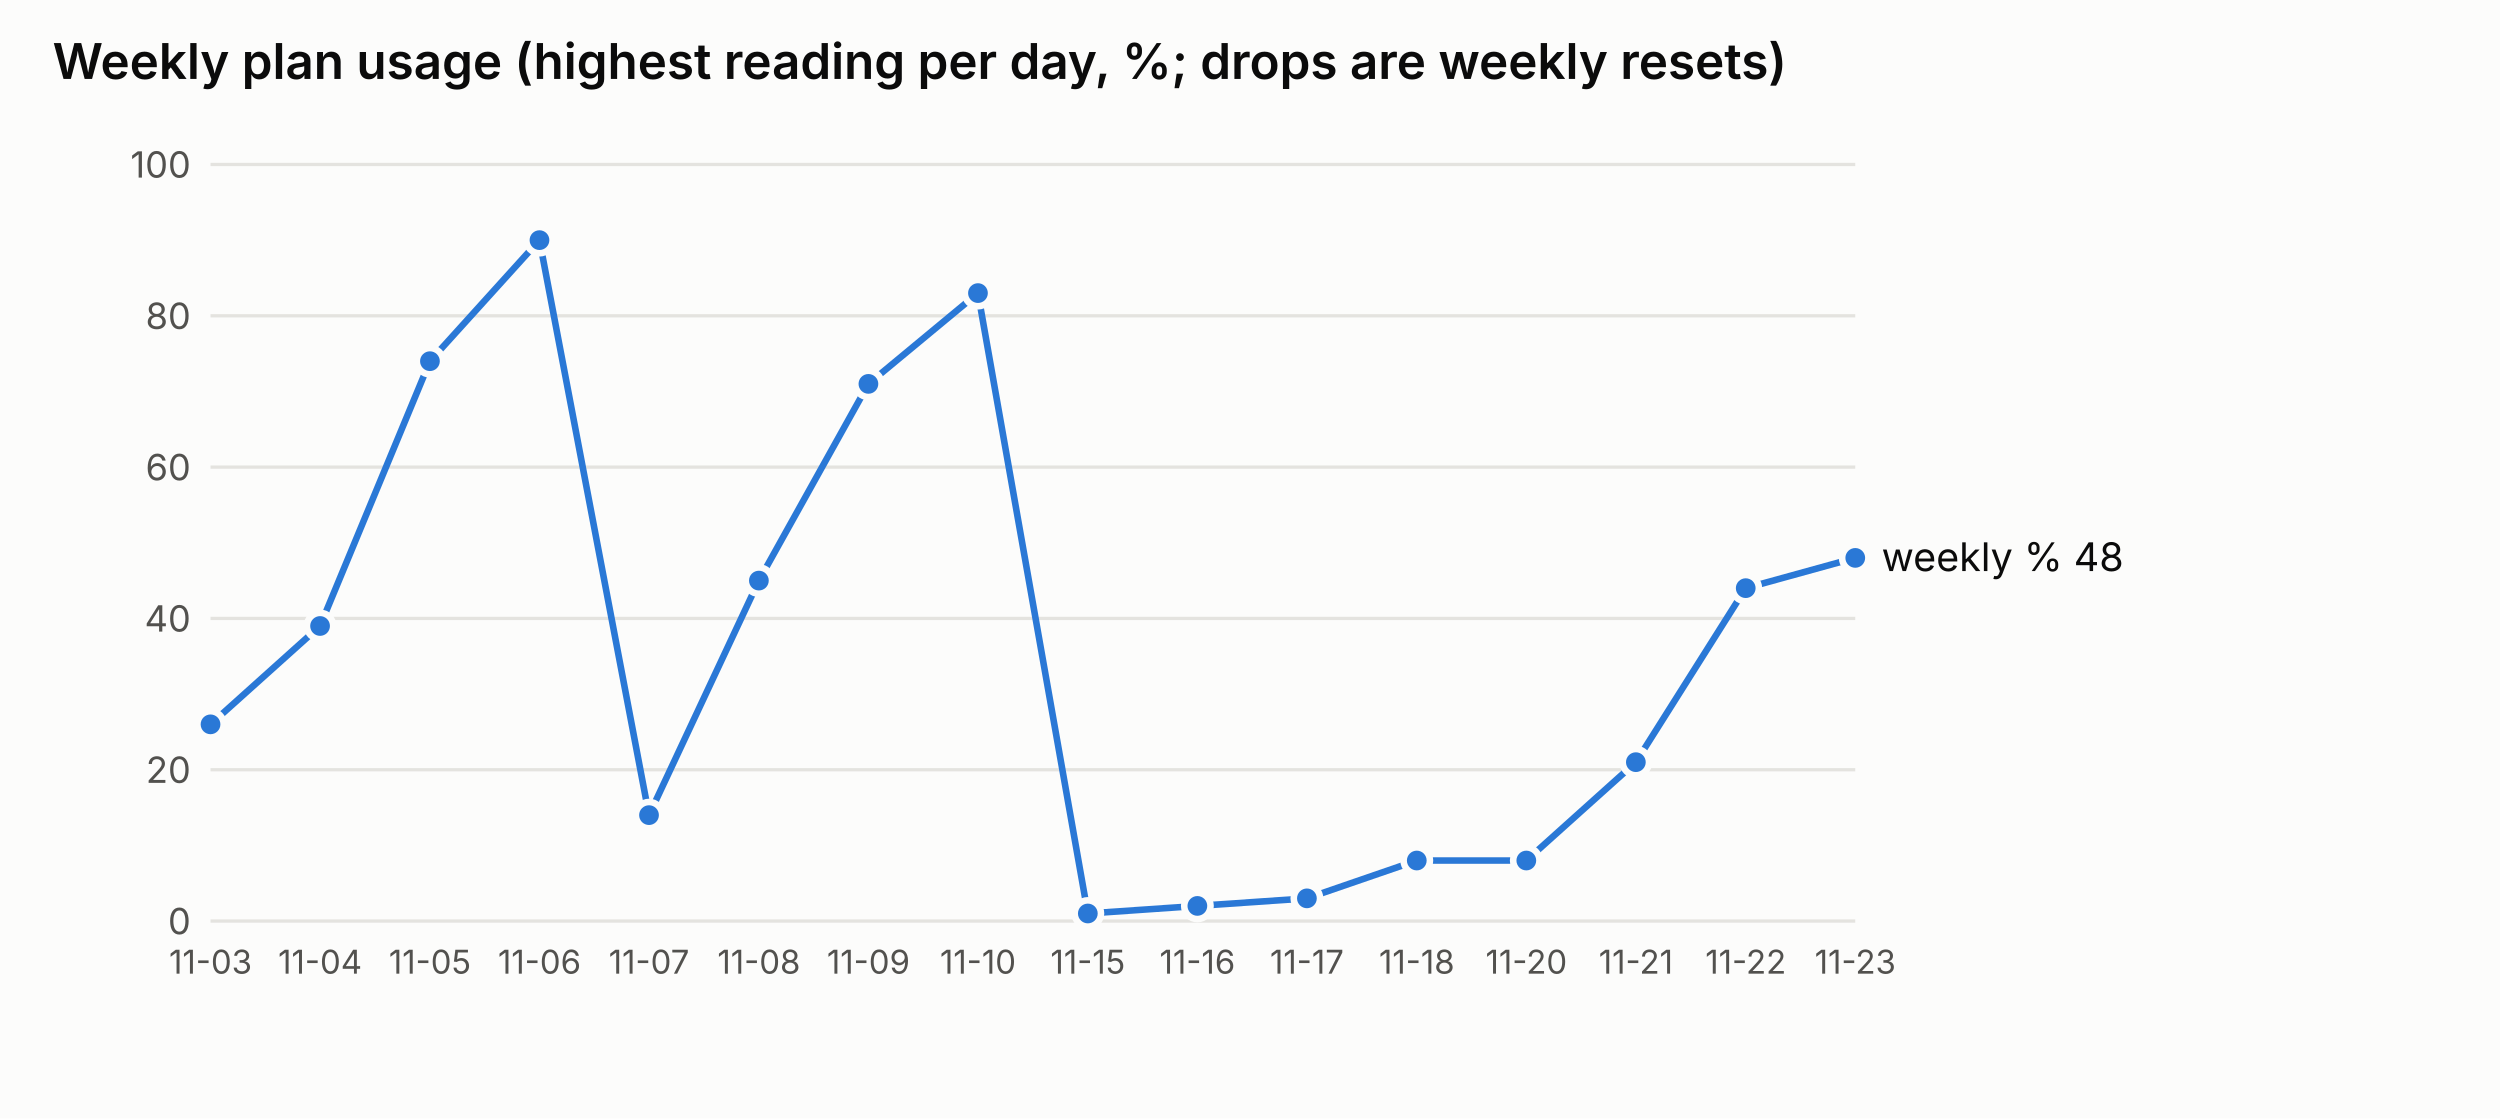
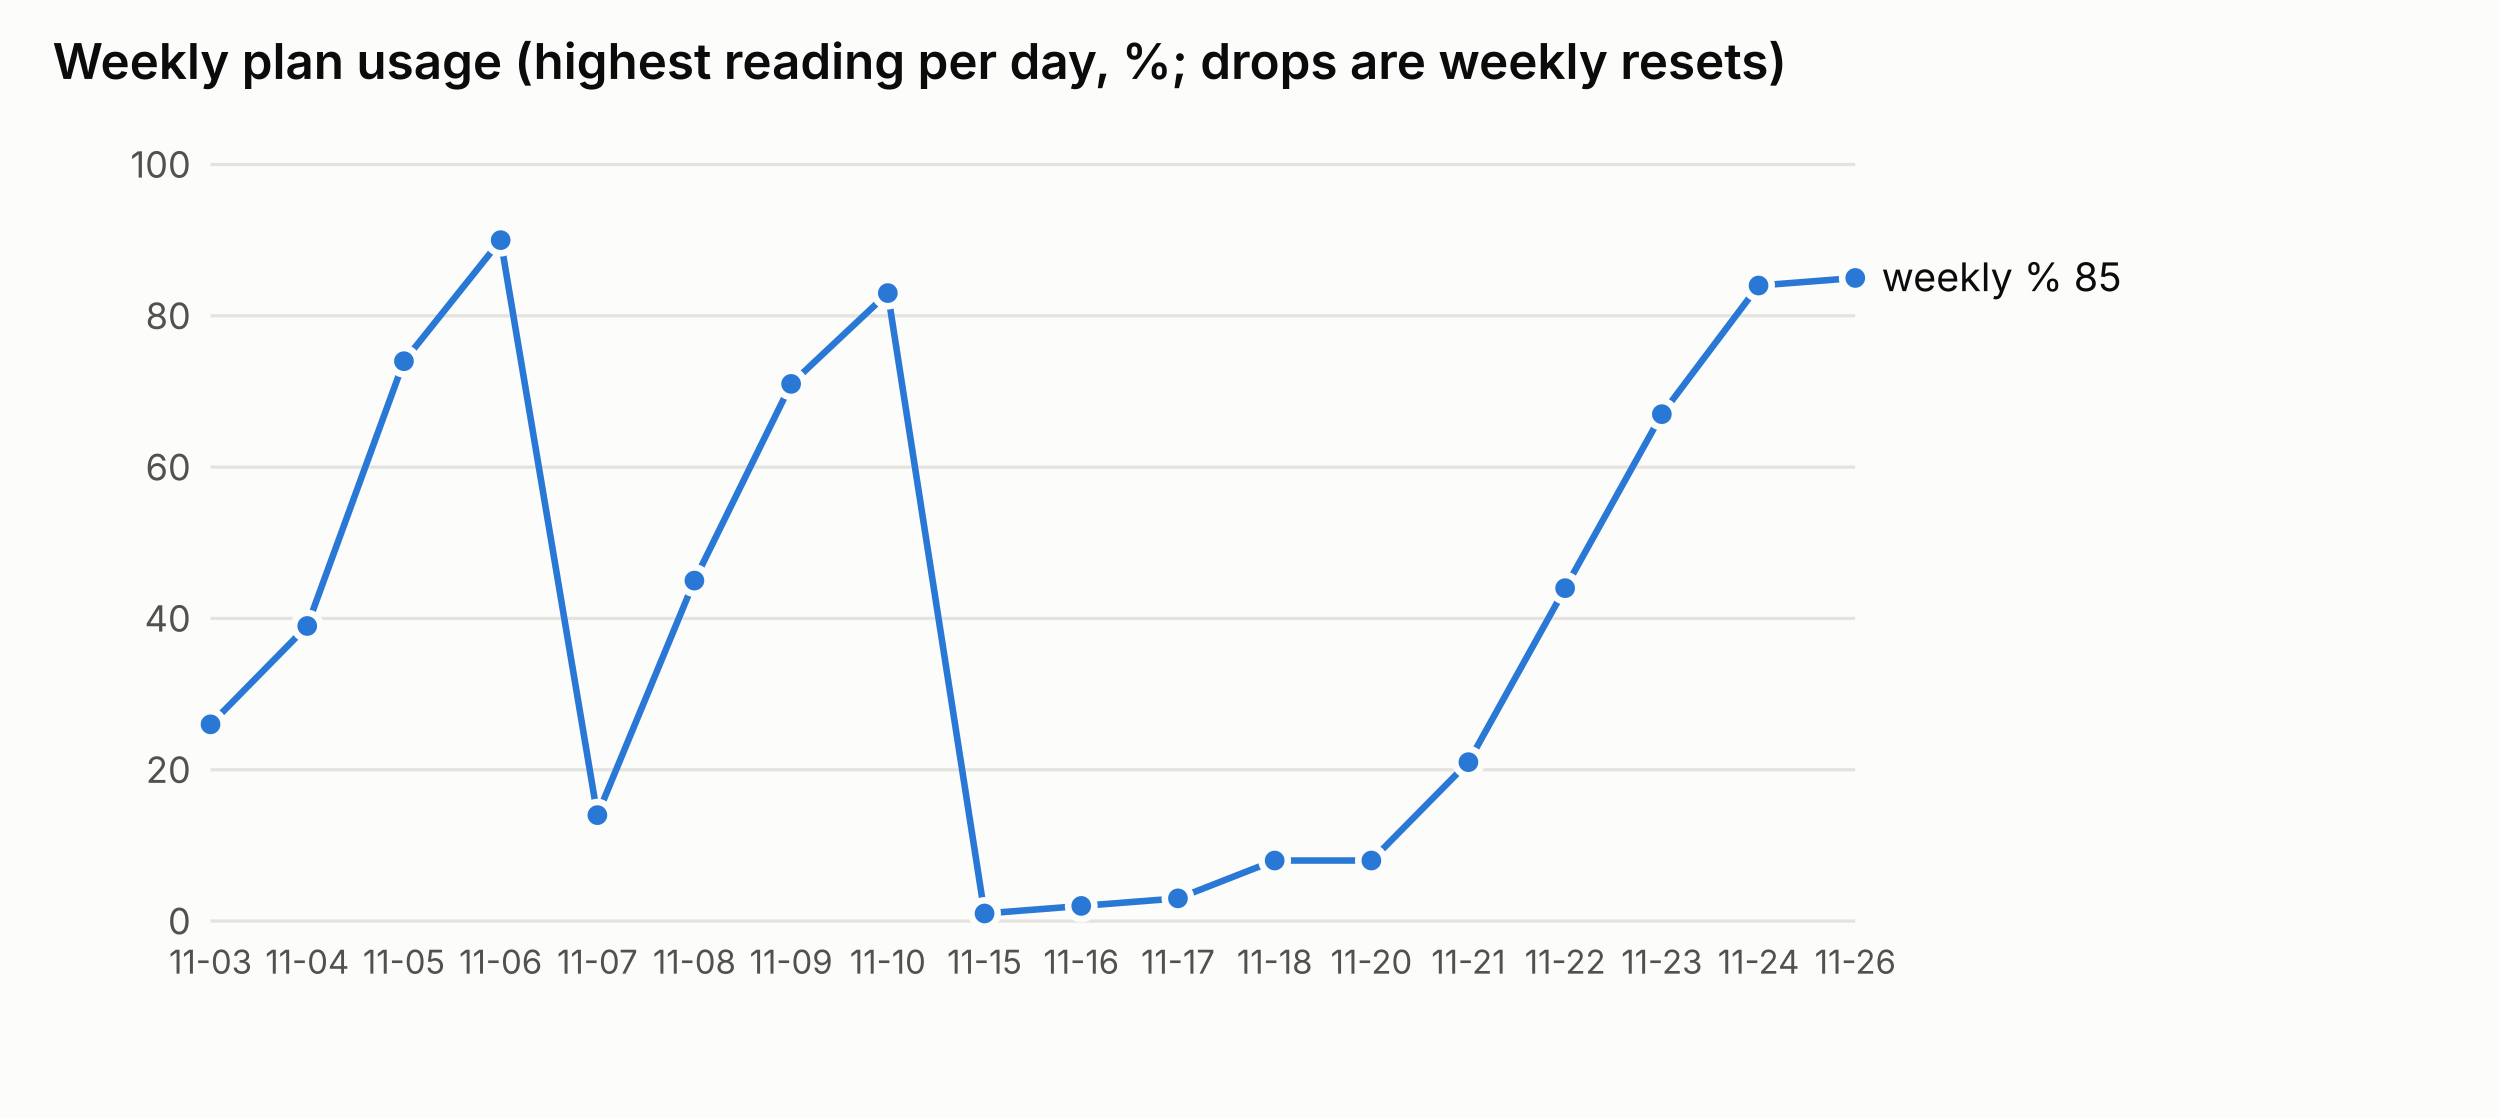
<svg xmlns="http://www.w3.org/2000/svg" viewBox="0 0 760 340" width="760" height="340" font-family="Inter, Segoe UI, Arial, sans-serif" role="img" aria-label="Weekly plan usage (highest reading per day, %; drops are weekly resets)">
  <rect width="760" height="340" fill="#fcfcfb" />
  <text x="16" y="24" font-size="15" font-weight="600" fill="#0b0b0b">Weekly plan usage (highest reading per day, %; drops are weekly resets)</text>
  <line x1="64" x2="564" y1="280.0" y2="280.0" stroke="#e4e3df" stroke-width="1" />
  <text x="58" y="284.0" font-size="11" fill="#52514e" text-anchor="end">0</text>
  <line x1="64" x2="564" y1="234.0" y2="234.0" stroke="#e4e3df" stroke-width="1" />
  <text x="58" y="238.0" font-size="11" fill="#52514e" text-anchor="end">20</text>
  <line x1="64" x2="564" y1="188.0" y2="188.0" stroke="#e4e3df" stroke-width="1" />
  <text x="58" y="192.0" font-size="11" fill="#52514e" text-anchor="end">40</text>
  <line x1="64" x2="564" y1="142.0" y2="142.0" stroke="#e4e3df" stroke-width="1" />
  <text x="58" y="146.0" font-size="11" fill="#52514e" text-anchor="end">60</text>
  <line x1="64" x2="564" y1="96.0" y2="96.0" stroke="#e4e3df" stroke-width="1" />
  <text x="58" y="100.0" font-size="11" fill="#52514e" text-anchor="end">80</text>
  <line x1="64" x2="564" y1="50.0" y2="50.0" stroke="#e4e3df" stroke-width="1" />
  <text x="58" y="54.0" font-size="11" fill="#52514e" text-anchor="end">100</text>
-   <polyline fill="none" stroke="#2a78d6" stroke-width="2" points="64.0,220.2 97.3,190.3 130.7,109.8 164.0,73.0 197.3,247.8 230.7,176.5 264.0,116.7 297.3,89.1 330.7,277.7 364.0,275.4 397.3,273.1 430.7,261.6 464.0,261.6 497.3,231.7 530.7,178.8 564.0,169.6" />
+   <polyline fill="none" stroke="#2a78d6" stroke-width="2" points="64.0,220.2 93.4,190.3 122.8,109.8 152.2,73.0 181.6,247.8 211.1,176.5 240.5,116.7 269.9,89.1 299.3,277.7 328.7,275.4 358.1,273.1 387.5,261.6 416.9,261.6 446.4,231.7 475.8,178.8 505.2,125.9 534.6,86.8 564.0,84.5" />
  <circle cx="64.0" cy="220.2" r="4" fill="#2a78d6" stroke="#fcfcfb" stroke-width="2" />
-   <circle cx="97.3" cy="190.3" r="4" fill="#2a78d6" stroke="#fcfcfb" stroke-width="2" />
-   <circle cx="130.7" cy="109.8" r="4" fill="#2a78d6" stroke="#fcfcfb" stroke-width="2" />
-   <circle cx="164.0" cy="73.0" r="4" fill="#2a78d6" stroke="#fcfcfb" stroke-width="2" />
-   <circle cx="197.3" cy="247.8" r="4" fill="#2a78d6" stroke="#fcfcfb" stroke-width="2" />
-   <circle cx="230.7" cy="176.5" r="4" fill="#2a78d6" stroke="#fcfcfb" stroke-width="2" />
-   <circle cx="264.0" cy="116.7" r="4" fill="#2a78d6" stroke="#fcfcfb" stroke-width="2" />
-   <circle cx="297.3" cy="89.1" r="4" fill="#2a78d6" stroke="#fcfcfb" stroke-width="2" />
-   <circle cx="330.7" cy="277.7" r="4" fill="#2a78d6" stroke="#fcfcfb" stroke-width="2" />
-   <circle cx="364.0" cy="275.4" r="4" fill="#2a78d6" stroke="#fcfcfb" stroke-width="2" />
-   <circle cx="397.3" cy="273.1" r="4" fill="#2a78d6" stroke="#fcfcfb" stroke-width="2" />
-   <circle cx="430.7" cy="261.6" r="4" fill="#2a78d6" stroke="#fcfcfb" stroke-width="2" />
-   <circle cx="464.0" cy="261.6" r="4" fill="#2a78d6" stroke="#fcfcfb" stroke-width="2" />
-   <circle cx="497.3" cy="231.7" r="4" fill="#2a78d6" stroke="#fcfcfb" stroke-width="2" />
-   <circle cx="530.7" cy="178.8" r="4" fill="#2a78d6" stroke="#fcfcfb" stroke-width="2" />
-   <circle cx="564.0" cy="169.6" r="4" fill="#2a78d6" stroke="#fcfcfb" stroke-width="2" />
-   <text x="572.0" y="173.6" font-size="12" fill="#0b0b0b">weekly % 48</text>
+   <circle cx="93.4" cy="190.3" r="4" fill="#2a78d6" stroke="#fcfcfb" stroke-width="2" />
+   <circle cx="122.8" cy="109.8" r="4" fill="#2a78d6" stroke="#fcfcfb" stroke-width="2" />
+   <circle cx="152.2" cy="73.0" r="4" fill="#2a78d6" stroke="#fcfcfb" stroke-width="2" />
+   <circle cx="181.6" cy="247.8" r="4" fill="#2a78d6" stroke="#fcfcfb" stroke-width="2" />
+   <circle cx="211.1" cy="176.5" r="4" fill="#2a78d6" stroke="#fcfcfb" stroke-width="2" />
+   <circle cx="240.5" cy="116.7" r="4" fill="#2a78d6" stroke="#fcfcfb" stroke-width="2" />
+   <circle cx="269.9" cy="89.1" r="4" fill="#2a78d6" stroke="#fcfcfb" stroke-width="2" />
+   <circle cx="299.3" cy="277.7" r="4" fill="#2a78d6" stroke="#fcfcfb" stroke-width="2" />
+   <circle cx="328.7" cy="275.4" r="4" fill="#2a78d6" stroke="#fcfcfb" stroke-width="2" />
+   <circle cx="358.1" cy="273.1" r="4" fill="#2a78d6" stroke="#fcfcfb" stroke-width="2" />
+   <circle cx="387.5" cy="261.6" r="4" fill="#2a78d6" stroke="#fcfcfb" stroke-width="2" />
+   <circle cx="416.9" cy="261.6" r="4" fill="#2a78d6" stroke="#fcfcfb" stroke-width="2" />
+   <circle cx="446.4" cy="231.7" r="4" fill="#2a78d6" stroke="#fcfcfb" stroke-width="2" />
+   <circle cx="475.8" cy="178.8" r="4" fill="#2a78d6" stroke="#fcfcfb" stroke-width="2" />
+   <circle cx="505.2" cy="125.9" r="4" fill="#2a78d6" stroke="#fcfcfb" stroke-width="2" />
+   <circle cx="534.6" cy="86.8" r="4" fill="#2a78d6" stroke="#fcfcfb" stroke-width="2" />
+   <circle cx="564.0" cy="84.5" r="4" fill="#2a78d6" stroke="#fcfcfb" stroke-width="2" />
+   <text x="572.0" y="88.5" font-size="12" fill="#0b0b0b">weekly % 85</text>
  <text x="64.0" y="296" font-size="10" fill="#52514e" text-anchor="middle">11-03</text>
-   <text x="97.3" y="296" font-size="10" fill="#52514e" text-anchor="middle">11-04</text>
-   <text x="130.7" y="296" font-size="10" fill="#52514e" text-anchor="middle">11-05</text>
-   <text x="164.0" y="296" font-size="10" fill="#52514e" text-anchor="middle">11-06</text>
-   <text x="197.3" y="296" font-size="10" fill="#52514e" text-anchor="middle">11-07</text>
-   <text x="230.7" y="296" font-size="10" fill="#52514e" text-anchor="middle">11-08</text>
-   <text x="264.0" y="296" font-size="10" fill="#52514e" text-anchor="middle">11-09</text>
-   <text x="297.3" y="296" font-size="10" fill="#52514e" text-anchor="middle">11-10</text>
-   <text x="330.7" y="296" font-size="10" fill="#52514e" text-anchor="middle">11-15</text>
-   <text x="364.0" y="296" font-size="10" fill="#52514e" text-anchor="middle">11-16</text>
-   <text x="397.3" y="296" font-size="10" fill="#52514e" text-anchor="middle">11-17</text>
-   <text x="430.7" y="296" font-size="10" fill="#52514e" text-anchor="middle">11-18</text>
-   <text x="464.0" y="296" font-size="10" fill="#52514e" text-anchor="middle">11-20</text>
-   <text x="497.3" y="296" font-size="10" fill="#52514e" text-anchor="middle">11-21</text>
-   <text x="530.7" y="296" font-size="10" fill="#52514e" text-anchor="middle">11-22</text>
-   <text x="564.0" y="296" font-size="10" fill="#52514e" text-anchor="middle">11-23</text>
+   <text x="93.4" y="296" font-size="10" fill="#52514e" text-anchor="middle">11-04</text>
+   <text x="122.8" y="296" font-size="10" fill="#52514e" text-anchor="middle">11-05</text>
+   <text x="152.2" y="296" font-size="10" fill="#52514e" text-anchor="middle">11-06</text>
+   <text x="181.6" y="296" font-size="10" fill="#52514e" text-anchor="middle">11-07</text>
+   <text x="211.1" y="296" font-size="10" fill="#52514e" text-anchor="middle">11-08</text>
+   <text x="240.5" y="296" font-size="10" fill="#52514e" text-anchor="middle">11-09</text>
+   <text x="269.9" y="296" font-size="10" fill="#52514e" text-anchor="middle">11-10</text>
+   <text x="299.3" y="296" font-size="10" fill="#52514e" text-anchor="middle">11-15</text>
+   <text x="328.7" y="296" font-size="10" fill="#52514e" text-anchor="middle">11-16</text>
+   <text x="358.1" y="296" font-size="10" fill="#52514e" text-anchor="middle">11-17</text>
+   <text x="387.5" y="296" font-size="10" fill="#52514e" text-anchor="middle">11-18</text>
+   <text x="416.9" y="296" font-size="10" fill="#52514e" text-anchor="middle">11-20</text>
+   <text x="446.4" y="296" font-size="10" fill="#52514e" text-anchor="middle">11-21</text>
+   <text x="475.8" y="296" font-size="10" fill="#52514e" text-anchor="middle">11-22</text>
+   <text x="505.2" y="296" font-size="10" fill="#52514e" text-anchor="middle">11-23</text>
+   <text x="534.6" y="296" font-size="10" fill="#52514e" text-anchor="middle">11-24</text>
+   <text x="564.0" y="296" font-size="10" fill="#52514e" text-anchor="middle">11-26</text>
</svg>
